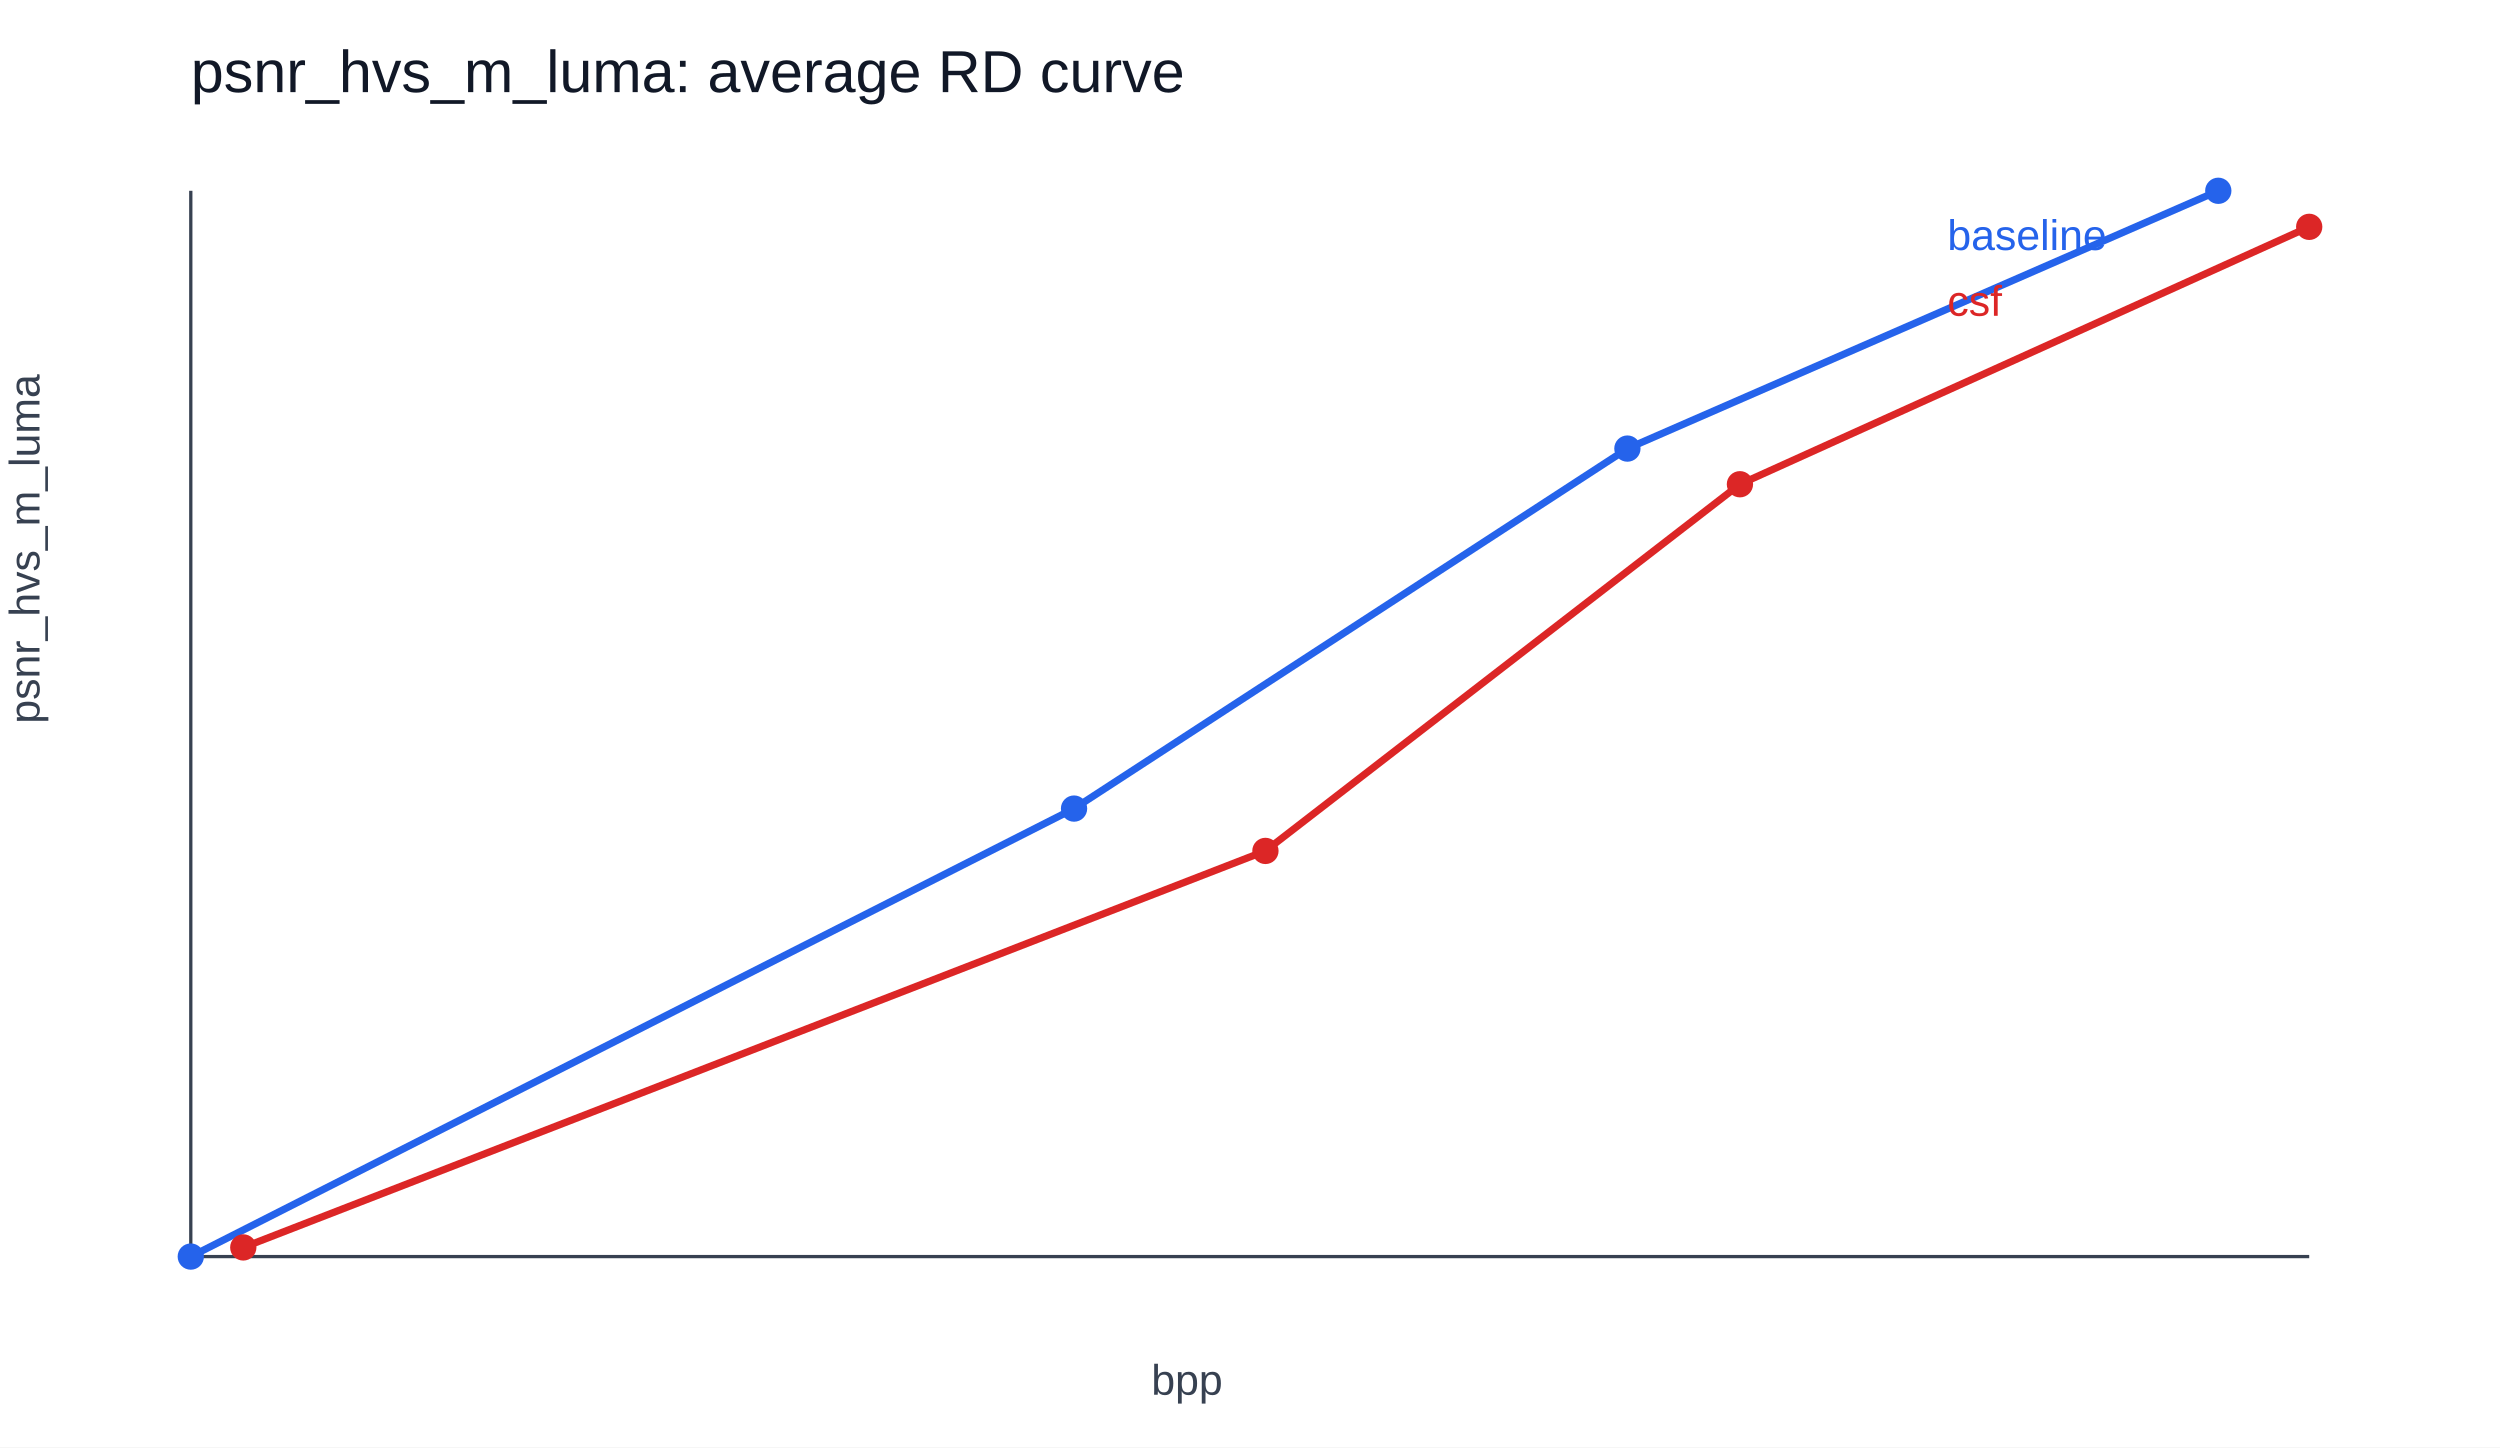
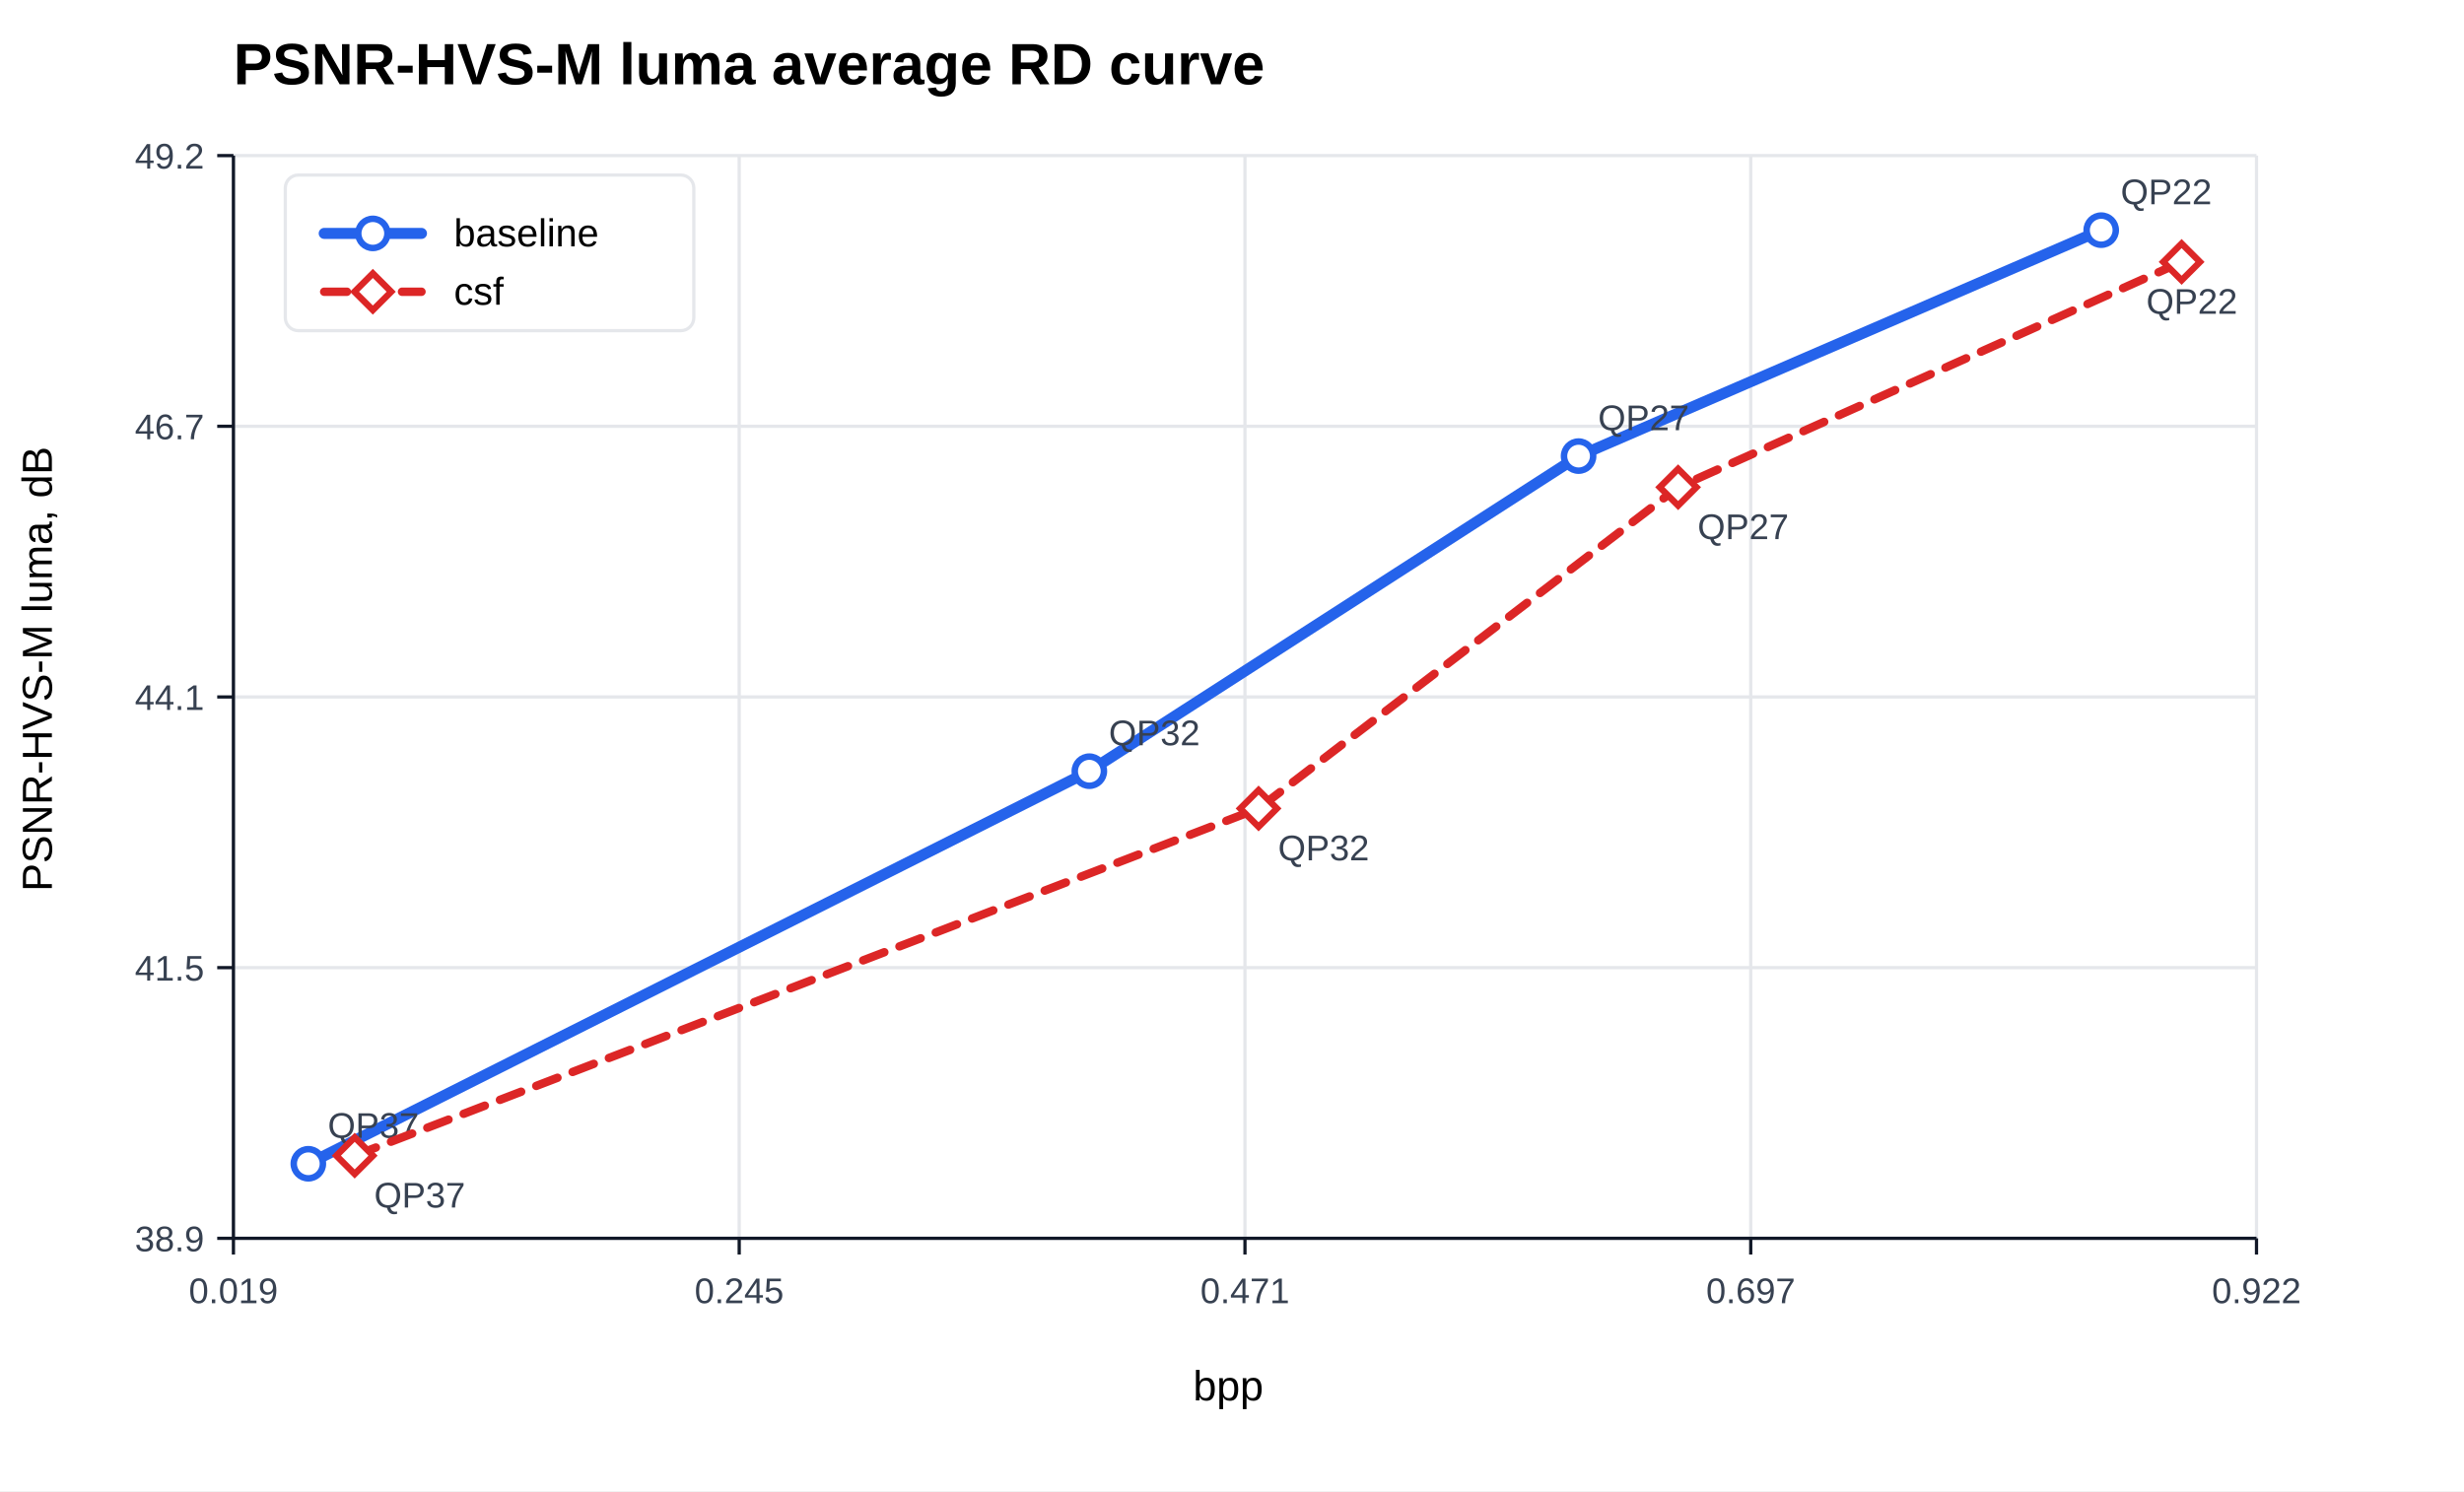
- <svg xmlns="http://www.w3.org/2000/svg" viewBox="0 0 760 440" width="760" height="440">
+ <svg xmlns="http://www.w3.org/2000/svg" width="760" height="460" viewBox="0 0 760 460">
  <rect width="100%" height="100%" fill="#ffffff" />
-   <text x="58" y="28" font-family="Arial" font-size="18" fill="#111827">psnr_hvs_m_luma: average RD curve</text>
-   <line x1="58" y1="382" x2="702" y2="382" stroke="#374151" />
-   <line x1="58" y1="58" x2="58" y2="382" stroke="#374151" />
-   <text x="350.0" y="424" font-family="Arial" font-size="13" fill="#374151">bpp</text>
-   <text x="12" y="220.0" font-family="Arial" font-size="13" fill="#374151" transform="rotate(-90 12 220.0)">psnr_hvs_m_luma</text>
-   <path d="M58.00,382.00 L326.51,245.81 L494.73,136.37 L674.36,58.00" fill="none" stroke="#2563eb" stroke-width="2.2" />
-   <circle cx="58.00" cy="382.00" r="4" fill="#2563eb" />
-   <circle cx="326.51" cy="245.81" r="4" fill="#2563eb" />
-   <circle cx="494.73" cy="136.37" r="4" fill="#2563eb" />
-   <circle cx="674.36" cy="58.00" r="4" fill="#2563eb" />
-   <text x="592" y="76" font-family="Arial" font-size="13" fill="#2563eb">baseline</text>
-   <path d="M73.96,379.22 L384.69,258.68 L528.94,147.21 L702.00,68.96" fill="none" stroke="#dc2626" stroke-width="2.2" />
-   <circle cx="73.96" cy="379.22" r="4" fill="#dc2626" />
-   <circle cx="384.69" cy="258.68" r="4" fill="#dc2626" />
-   <circle cx="528.94" cy="147.21" r="4" fill="#dc2626" />
-   <circle cx="702.00" cy="68.96" r="4" fill="#dc2626" />
-   <text x="592" y="96" font-family="Arial" font-size="13" fill="#dc2626">csf</text>
+   <text x="72" y="26" font-family="Arial" font-size="18" font-weight="700">PSNR-HVS-M luma average RD curve</text>
+   <line x1="72.0" y1="48" x2="72.0" y2="382" stroke="#e5e7eb" stroke-width="1" />
+   <line x1="228.0" y1="48" x2="228.0" y2="382" stroke="#e5e7eb" stroke-width="1" />
+   <line x1="384.0" y1="48" x2="384.0" y2="382" stroke="#e5e7eb" stroke-width="1" />
+   <line x1="540.0" y1="48" x2="540.0" y2="382" stroke="#e5e7eb" stroke-width="1" />
+   <line x1="696.0" y1="48" x2="696.0" y2="382" stroke="#e5e7eb" stroke-width="1" />
+   <line x1="72" y1="382.0" x2="696" y2="382.0" stroke="#e5e7eb" stroke-width="1" />
+   <line x1="72" y1="298.5" x2="696" y2="298.5" stroke="#e5e7eb" stroke-width="1" />
+   <line x1="72" y1="215.0" x2="696" y2="215.0" stroke="#e5e7eb" stroke-width="1" />
+   <line x1="72" y1="131.5" x2="696" y2="131.5" stroke="#e5e7eb" stroke-width="1" />
+   <line x1="72" y1="48.0" x2="696" y2="48.0" stroke="#e5e7eb" stroke-width="1" />
+   <line x1="72" y1="382" x2="696" y2="382" stroke="#111827" />
+   <line x1="72" y1="48" x2="72" y2="382" stroke="#111827" />
+   <text x="368" y="432" font-family="Arial" font-size="13">bpp</text>
+   <text x="16" y="275" font-family="Arial" font-size="13" transform="rotate(-90 16,275)">PSNR-HVS-M luma, dB</text>
+   <line x1="72.0" y1="382" x2="72.0" y2="387" stroke="#111827" />
+   <text x="72.0" y="402" font-family="Arial" font-size="11" fill="#374151" text-anchor="middle">0.019</text>
+   <line x1="228.0" y1="382" x2="228.0" y2="387" stroke="#111827" />
+   <text x="228.0" y="402" font-family="Arial" font-size="11" fill="#374151" text-anchor="middle">0.245</text>
+   <line x1="384.0" y1="382" x2="384.0" y2="387" stroke="#111827" />
+   <text x="384.0" y="402" font-family="Arial" font-size="11" fill="#374151" text-anchor="middle">0.471</text>
+   <line x1="540.0" y1="382" x2="540.0" y2="387" stroke="#111827" />
+   <text x="540.0" y="402" font-family="Arial" font-size="11" fill="#374151" text-anchor="middle">0.697</text>
+   <line x1="696.0" y1="382" x2="696.0" y2="387" stroke="#111827" />
+   <text x="696.0" y="402" font-family="Arial" font-size="11" fill="#374151" text-anchor="middle">0.922</text>
+   <line x1="67" y1="382.0" x2="72" y2="382.0" stroke="#111827" />
+   <text x="63" y="386.0" font-family="Arial" font-size="11" fill="#374151" text-anchor="end">38.9</text>
+   <line x1="67" y1="298.5" x2="72" y2="298.5" stroke="#111827" />
+   <text x="63" y="302.5" font-family="Arial" font-size="11" fill="#374151" text-anchor="end">41.5</text>
+   <line x1="67" y1="215.0" x2="72" y2="215.0" stroke="#111827" />
+   <text x="63" y="219.0" font-family="Arial" font-size="11" fill="#374151" text-anchor="end">44.1</text>
+   <line x1="67" y1="131.5" x2="72" y2="131.5" stroke="#111827" />
+   <text x="63" y="135.5" font-family="Arial" font-size="11" fill="#374151" text-anchor="end">46.7</text>
+   <line x1="67" y1="48.0" x2="72" y2="48.0" stroke="#111827" />
+   <text x="63" y="52.0" font-family="Arial" font-size="11" fill="#374151" text-anchor="end">49.2</text>
+   <polyline fill="none" stroke="#2563eb" stroke-width="3.4" stroke-linecap="round" stroke-linejoin="round" points="95.1,359.0 336.0,237.9 486.9,140.7 648.1,71.0" />
+   <circle cx="95.1" cy="359.0" r="4.5" fill="#ffffff" stroke="#2563eb" stroke-width="2" />
+   <text x="101.1" y="351.0" font-family="Arial" font-size="11" fill="#374151">QP37</text>
+   <circle cx="336.0" cy="237.9" r="4.5" fill="#ffffff" stroke="#2563eb" stroke-width="2" />
+   <text x="342.0" y="229.9" font-family="Arial" font-size="11" fill="#374151">QP32</text>
+   <circle cx="486.9" cy="140.7" r="4.5" fill="#ffffff" stroke="#2563eb" stroke-width="2" />
+   <text x="492.9" y="132.7" font-family="Arial" font-size="11" fill="#374151">QP27</text>
+   <circle cx="648.1" cy="71.0" r="4.5" fill="#ffffff" stroke="#2563eb" stroke-width="2" />
+   <text x="654.1" y="63.0" font-family="Arial" font-size="11" fill="#374151">QP22</text>
+   <polyline fill="none" stroke="#dc2626" stroke-width="2.6" stroke-linecap="round" stroke-linejoin="round" stroke-dasharray="7 5" points="109.4,356.5 388.2,249.4 517.6,150.3 672.9,80.8" />
+   <rect x="105.4" y="352.5" width="8" height="8" transform="rotate(45 109.4 356.5)" fill="#ffffff" stroke="#dc2626" stroke-width="2" />
+   <text x="115.4" y="372.5" font-family="Arial" font-size="11" fill="#374151">QP37</text>
+   <rect x="384.2" y="245.4" width="8" height="8" transform="rotate(45 388.2 249.4)" fill="#ffffff" stroke="#dc2626" stroke-width="2" />
+   <text x="394.2" y="265.4" font-family="Arial" font-size="11" fill="#374151">QP32</text>
+   <rect x="513.6" y="146.3" width="8" height="8" transform="rotate(45 517.6 150.3)" fill="#ffffff" stroke="#dc2626" stroke-width="2" />
+   <text x="523.6" y="166.3" font-family="Arial" font-size="11" fill="#374151">QP27</text>
+   <rect x="668.9" y="76.8" width="8" height="8" transform="rotate(45 672.9 80.8)" fill="#ffffff" stroke="#dc2626" stroke-width="2" />
+   <text x="662.0" y="96.8" font-family="Arial" font-size="11" fill="#374151">QP22</text>
+   <rect x="88" y="54" width="126" height="48" rx="4" fill="#ffffff" stroke="#e5e7eb" />
+   <line x1="100" y1="72" x2="130" y2="72" stroke="#2563eb" stroke-width="3.4" stroke-linecap="round" />
+   <circle cx="115.0" cy="72.0" r="4.5" fill="#ffffff" stroke="#2563eb" stroke-width="2" />
+   <text x="140" y="76" font-family="Arial" font-size="12">baseline</text>
+   <line x1="100" y1="90" x2="130" y2="90" stroke="#dc2626" stroke-width="2.6" stroke-linecap="round" stroke-dasharray="7 5" />
+   <rect x="111.0" y="86.0" width="8" height="8" transform="rotate(45 115.0 90.0)" fill="#ffffff" stroke="#dc2626" stroke-width="2" />
+   <text x="140" y="94" font-family="Arial" font-size="12">csf</text>
</svg>
